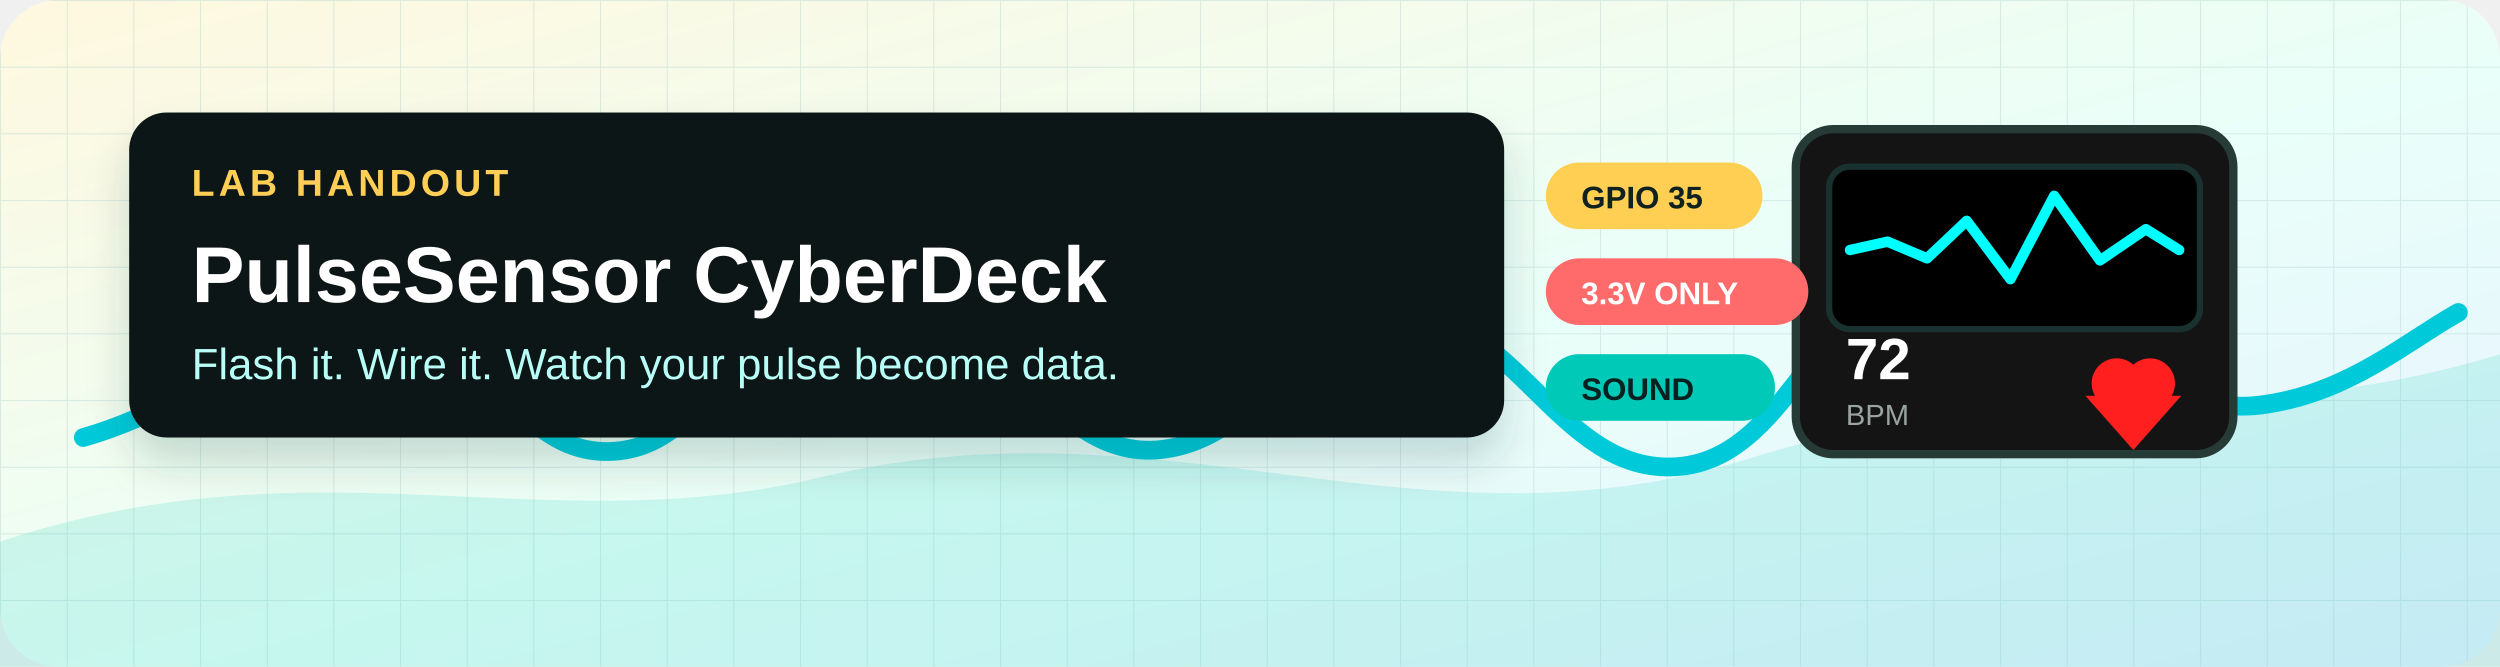
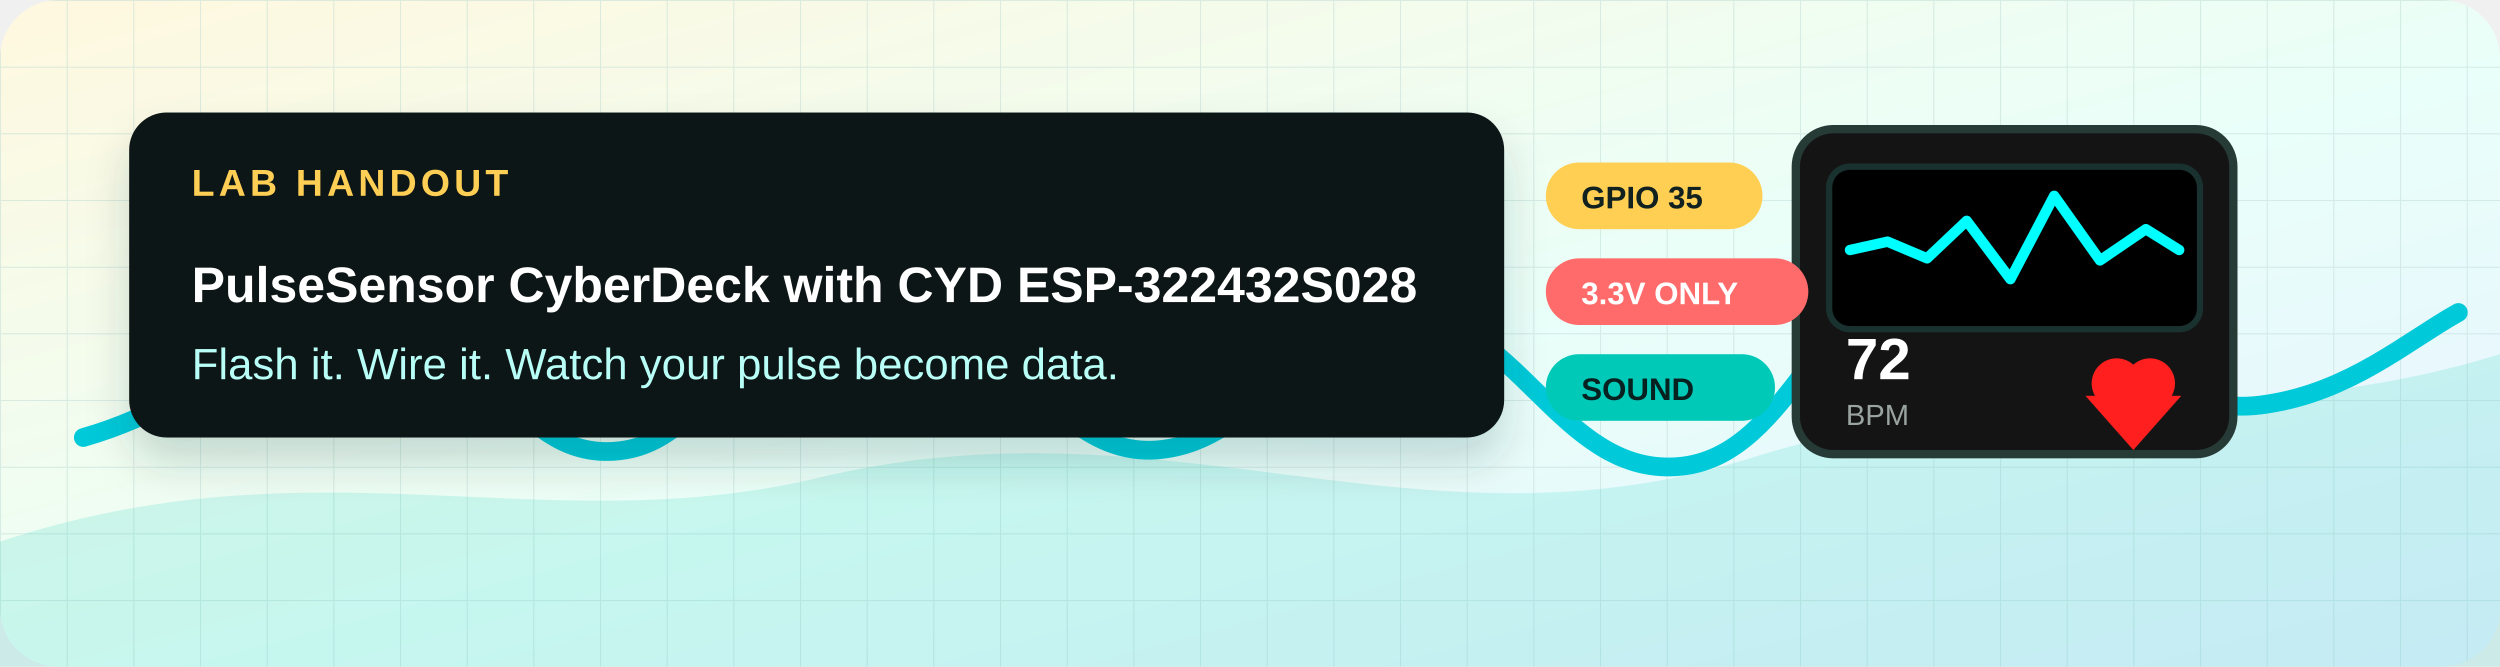
- <svg xmlns="http://www.w3.org/2000/svg" width="1200" height="320" viewBox="0 0 1200 320" role="img" aria-label="PulseSensor CyberDeck with the CYD lab banner">
+ <svg xmlns="http://www.w3.org/2000/svg" width="1200" height="320" viewBox="0 0 1200 320" role="img" aria-label="PulseSensor CyberDeck with CYD ESP-322432S028 lab banner">
  <defs>
    <linearGradient id="paper" x1="0" y1="0" x2="1" y2="1">
      <stop offset="0" stop-color="#fff8df" />
      <stop offset="0.55" stop-color="#e9fff9" />
      <stop offset="1" stop-color="#e7f0ff" />
    </linearGradient>
    <pattern id="grid" width="32" height="32" patternUnits="userSpaceOnUse">
      <path d="M32 0H0V32" fill="none" stroke="#b9d8d2" stroke-width="1" opacity="0.45" />
    </pattern>
    <filter id="softShadow" x="-20%" y="-20%" width="140%" height="140%">
      <feDropShadow dx="0" dy="12" stdDeviation="10" flood-color="#153b42" flood-opacity="0.18" />
    </filter>
  </defs>
  <rect width="1200" height="320" rx="28" fill="url(#paper)" />
  <rect width="1200" height="320" rx="28" fill="url(#grid)" />
  <path d="M0 260 C150 210 260 260 390 230 C560 188 680 270 840 220 C980 176 1070 210 1200 170 L1200 320 L0 320 Z" fill="#00c9b7" opacity="0.15" />
  <path d="M40 210 C110 190 140 140 190 145 C230 149 245 225 300 216 C348 208 360 132 415 128 C472 124 496 220 555 216 C607 212 625 150 670 150 C728 150 748 228 805 224 C862 220 875 130 935 125 C995 120 1020 205 1088 194 C1128 188 1155 164 1180 150" fill="none" stroke="#00c9d9" stroke-width="9" stroke-linecap="round" />
  <g filter="url(#softShadow)">
    <rect x="62" y="54" width="660" height="156" rx="18" fill="#101616" />
    <text x="92" y="94" fill="#ffcf54" font-family="Arial, sans-serif" font-size="18" font-weight="700" letter-spacing="2">LAB HANDOUT</text>
-     <text x="92" y="145" fill="#ffffff" font-family="Arial, sans-serif" font-size="38" font-weight="800">PulseSensor CyberDeck</text>
+     <text x="92" y="145" fill="#ffffff" font-family="Arial, sans-serif" font-size="24" font-weight="800">PulseSensor CyberDeck with CYD ESP-322432S028</text>
    <text x="92" y="182" fill="#b8fff8" font-family="Arial, sans-serif" font-size="21">Flash it. Wire it. Watch your pulse become data.</text>
  </g>
  <g transform="translate(862 62)">
    <rect x="0" y="0" width="210" height="156" rx="18" fill="#141414" stroke="#263a36" stroke-width="4" />
    <rect x="16" y="18" width="178" height="78" rx="10" fill="#000000" stroke="#19322f" stroke-width="3" />
    <path d="M26 58 L44 54 L63 62 L82 44 L103 72 L124 32 L146 63 L168 48 L184 58" fill="none" stroke="#00ffff" stroke-width="5" stroke-linecap="round" stroke-linejoin="round" />
    <text x="24" y="120" fill="#ffffff" font-family="Arial, sans-serif" font-size="28" font-weight="800">72</text>
    <text x="24" y="142" fill="#9aa4a0" font-family="Arial, sans-serif" font-size="14">BPM</text>
    <circle cx="154" cy="122" r="12" fill="#ff1f1f" />
    <circle cx="170" cy="122" r="12" fill="#ff1f1f" />
    <path d="M139 128 L185 128 L162 154 Z" fill="#ff1f1f" />
  </g>
  <g transform="translate(742 78)">
    <rect x="0" y="0" width="104" height="32" rx="16" fill="#ffcf54" />
    <text x="17" y="22" fill="#10211f" font-family="Arial, sans-serif" font-size="15" font-weight="800">GPIO 35</text>
    <rect x="0" y="46" width="126" height="32" rx="16" fill="#ff6b6b" />
    <text x="17" y="68" fill="#ffffff" font-family="Arial, sans-serif" font-size="15" font-weight="800">3.3V ONLY</text>
    <rect x="0" y="92" width="110" height="32" rx="16" fill="#00c9b7" />
    <text x="17" y="114" fill="#06211f" font-family="Arial, sans-serif" font-size="15" font-weight="800">SOUND</text>
  </g>
</svg>
